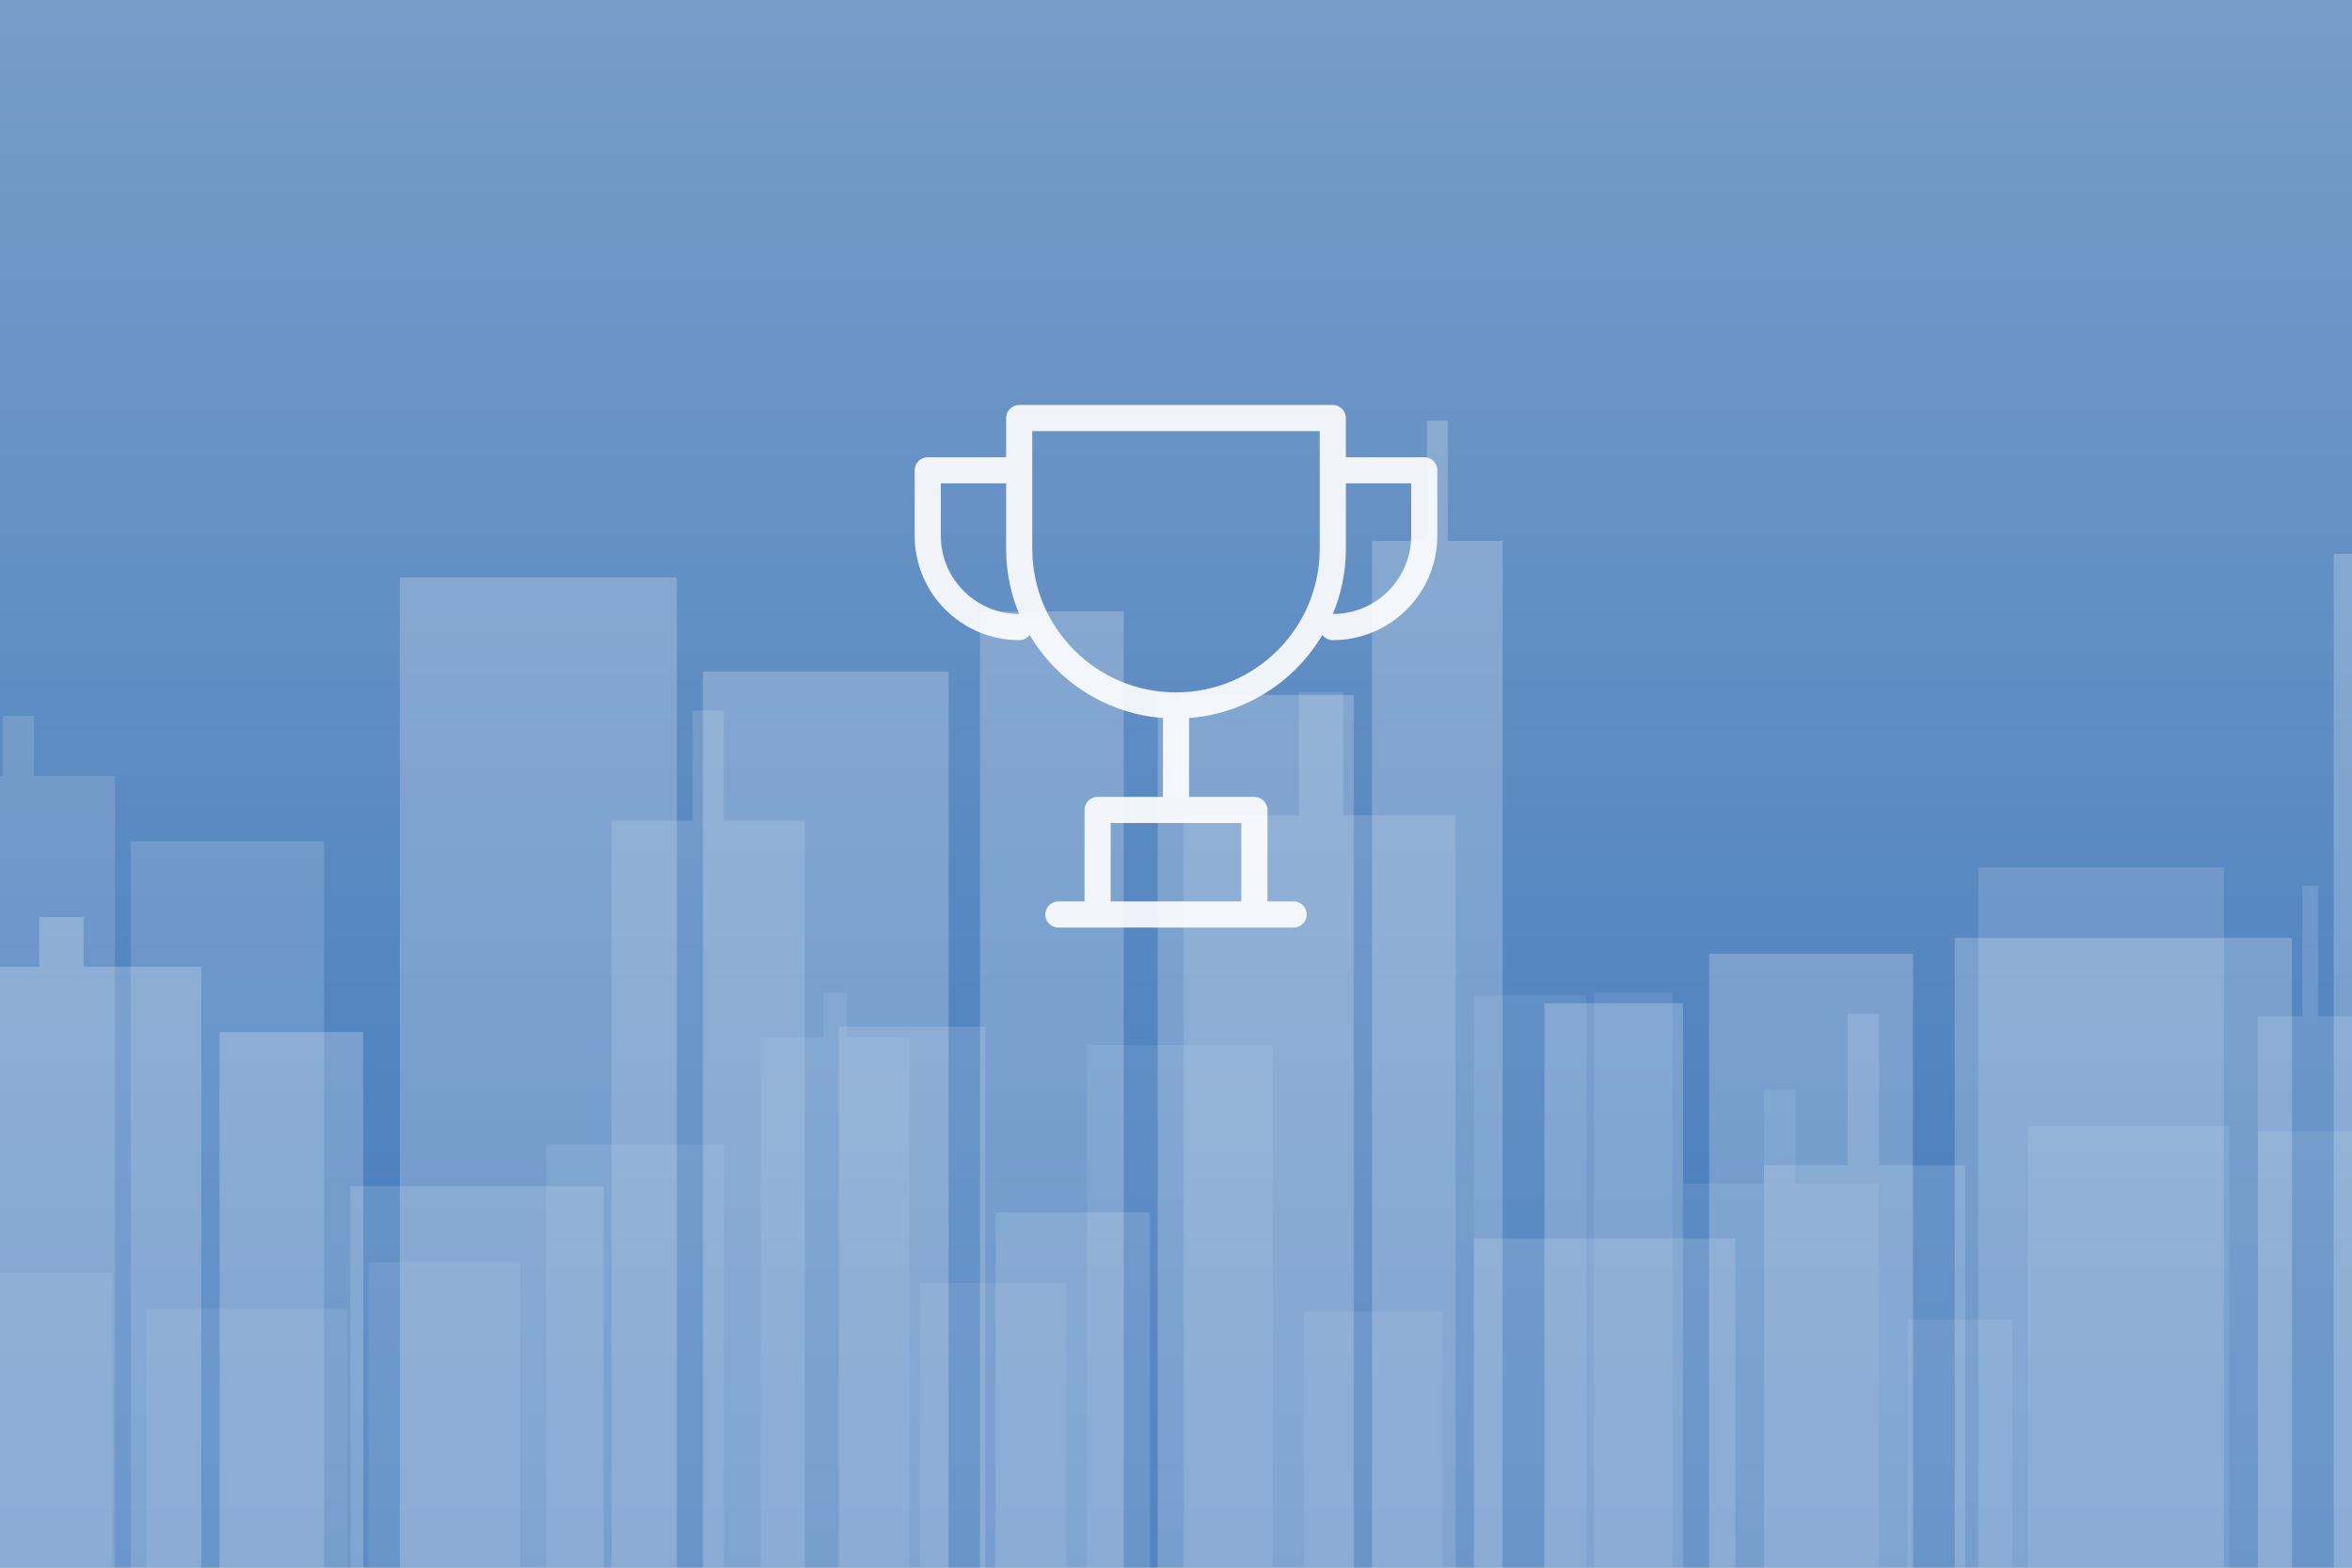
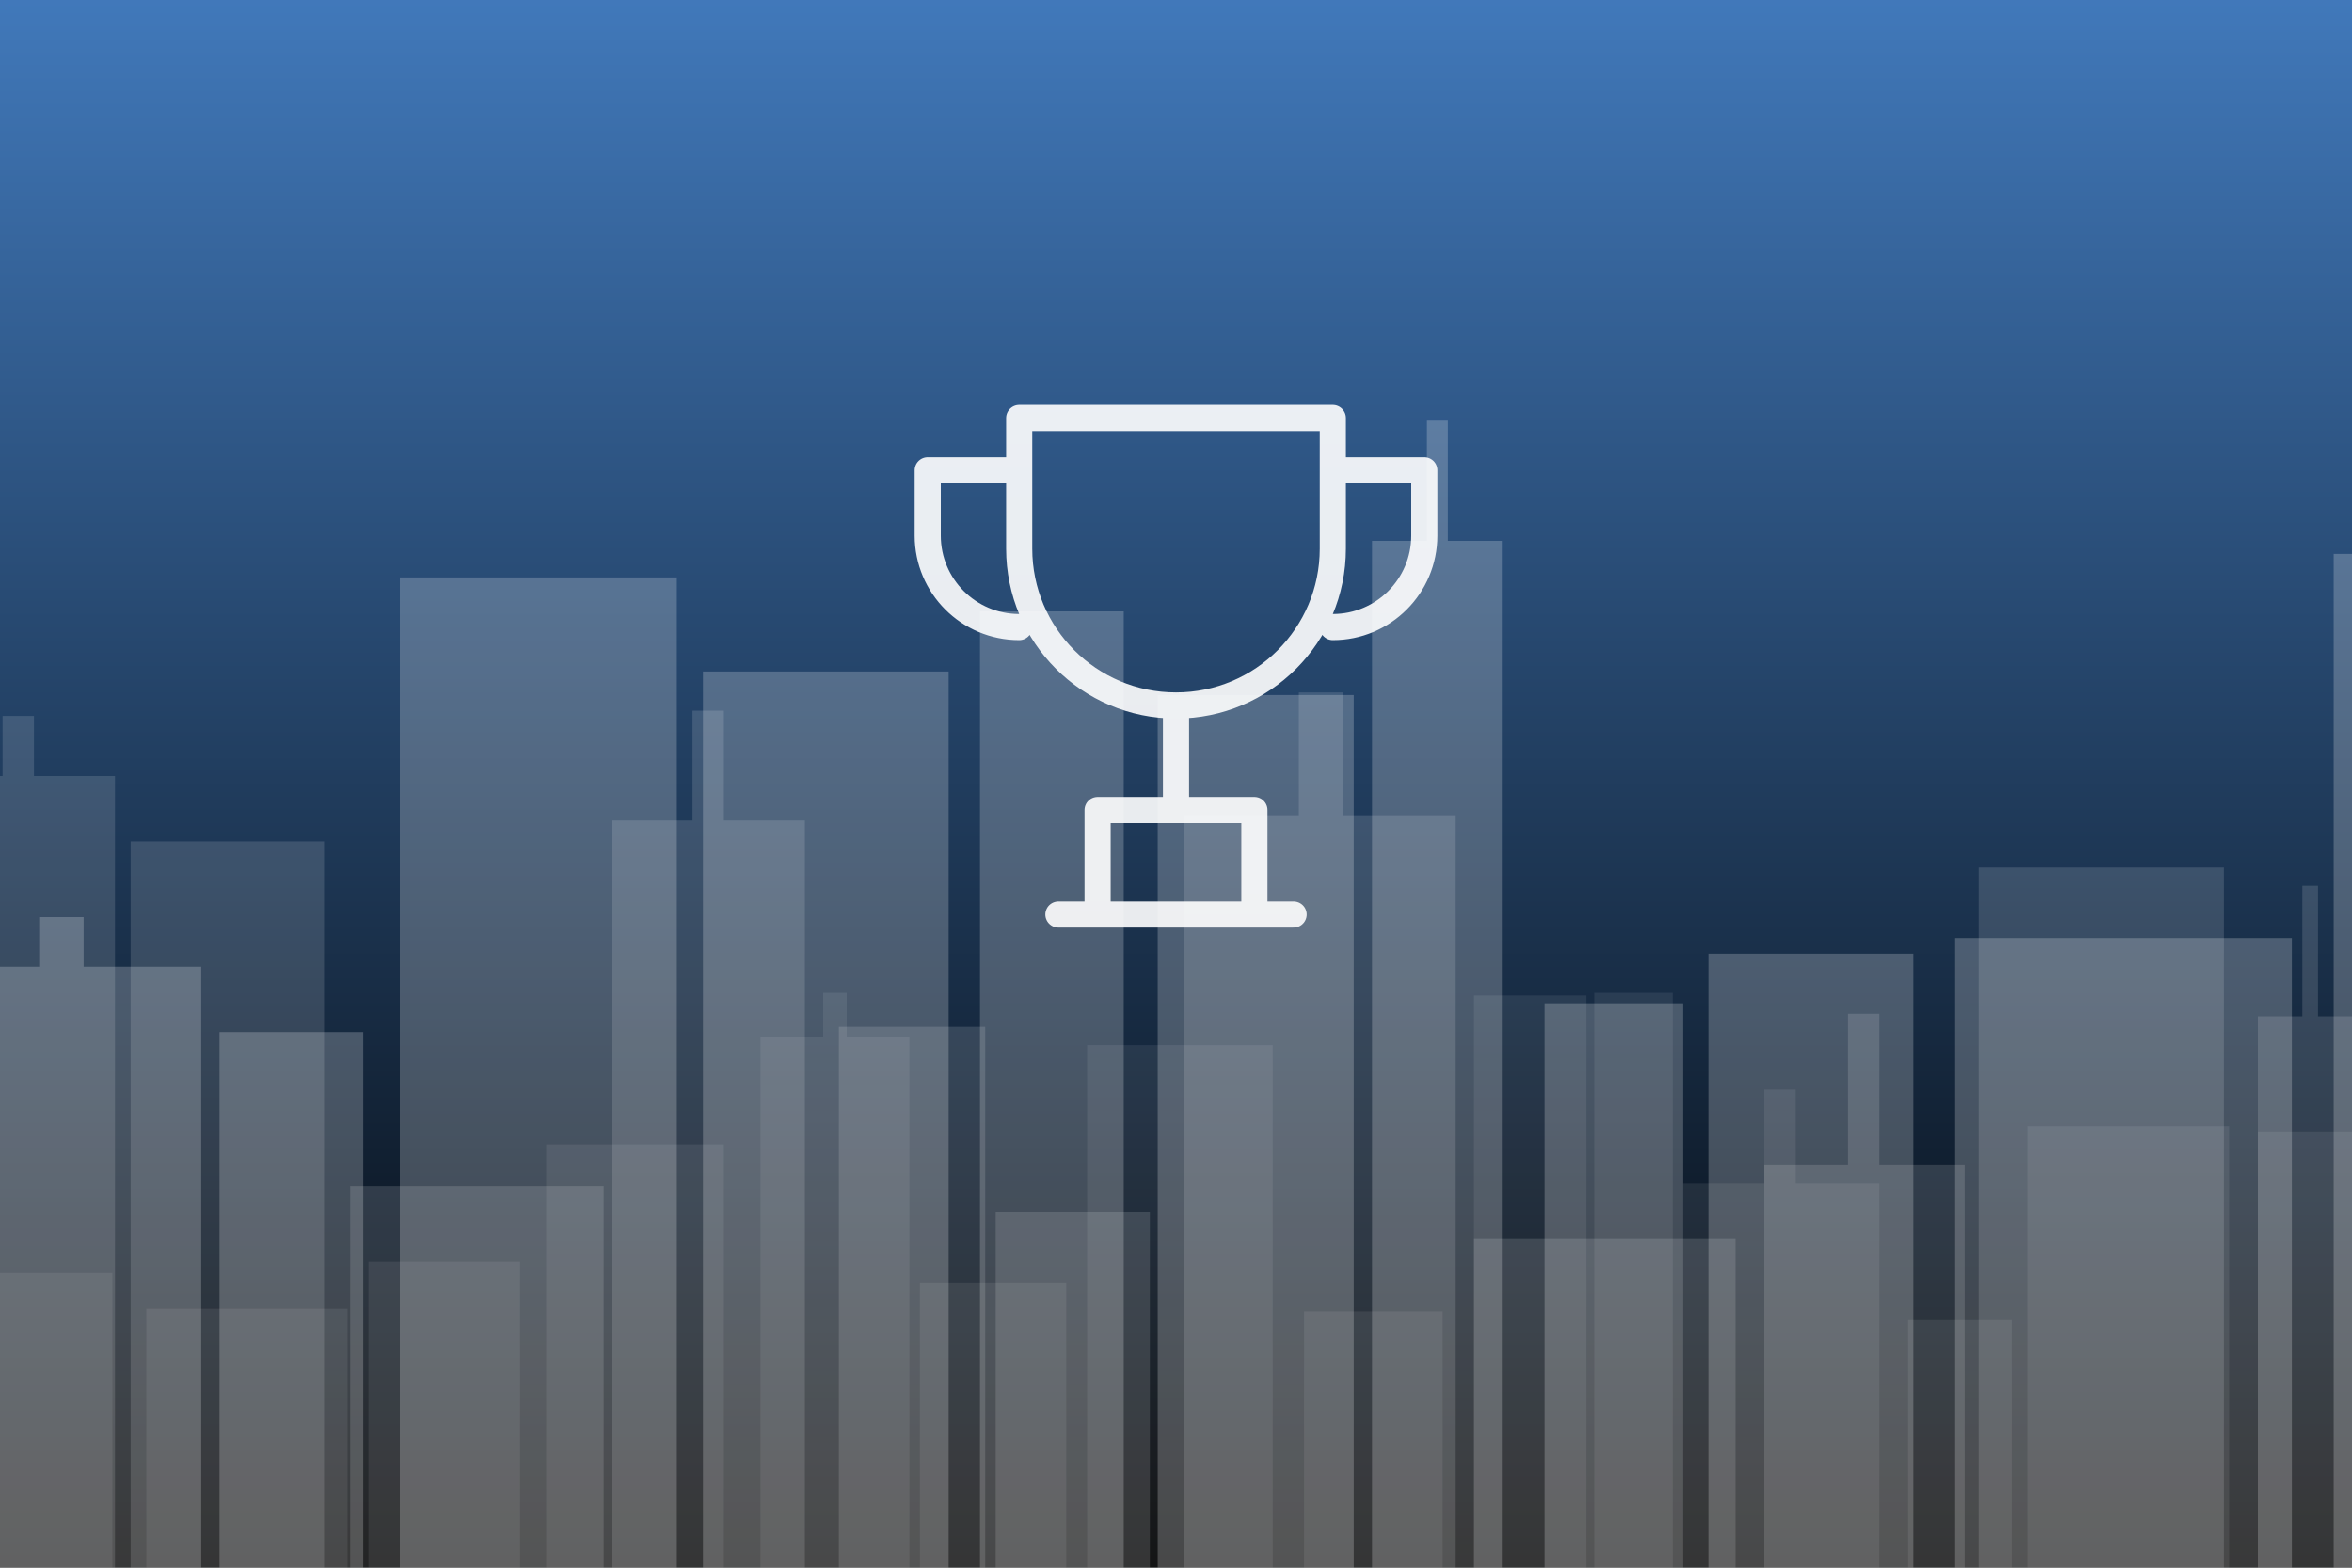
<svg xmlns="http://www.w3.org/2000/svg" viewBox="0 0 900 600" preserveAspectRatio="xMidYMid slice">
  <defs>
    <linearGradient id="g" x1="0" y1="0" x2="0" y2="1">
-       <stop offset="0" stop-color="#779dc9" />
-       <stop offset="1" stop-color="#4179bb" />
+       <stop offset="0" stop-color="#4179bb" />
+       <stop offset="1" stop-color="#000000" />
    </linearGradient>
  </defs>
  <rect width="900" height="600" fill="url(#g)" />
  <g fill="#ffffff" opacity="0.08">
    <rect x="-30" y="487" width="73" height="153" />
    <rect x="56" y="501" width="77" height="139" />
    <rect x="141" y="483" width="58" height="157" />
    <rect x="209" y="438" width="68" height="202" />
    <rect x="291" y="397" width="57" height="243" />
    <rect x="315" y="380" width="9" height="70" />
    <rect x="352" y="491" width="56" height="149" />
    <rect x="416" y="400" width="71" height="240" />
    <rect x="499" y="502" width="53" height="138" />
    <rect x="564" y="381" width="43" height="259" />
    <rect x="610" y="380" width="30" height="260" />
    <rect x="644" y="453" width="75" height="187" />
    <rect x="675" y="417" width="12" height="70" />
    <rect x="730" y="505" width="40" height="135" />
    <rect x="776" y="431" width="77" height="209" />
    <rect x="864" y="433" width="71" height="207" />
  </g>
  <g fill="#ffffff" opacity="0.14">
    <rect x="-30" y="297" width="74" height="343" />
    <rect x="1" y="274" width="12" height="70" />
    <rect x="50" y="322" width="74" height="318" />
    <rect x="134" y="454" width="97" height="186" />
    <rect x="234" y="314" width="74" height="326" />
    <rect x="265" y="272" width="12" height="70" />
    <rect x="321" y="393" width="56" height="247" />
    <rect x="381" y="464" width="59" height="176" />
    <rect x="453" y="312" width="104" height="328" />
    <rect x="497" y="265" width="17" height="70" />
    <rect x="564" y="474" width="100" height="166" />
    <rect x="675" y="446" width="77" height="194" />
    <rect x="707" y="388" width="12" height="70" />
    <rect x="757" y="332" width="94" height="308" />
    <rect x="864" y="389" width="41" height="251" />
    <rect x="881" y="339" width="6" height="70" />
    <rect x="921" y="423" width="46" height="217" />
  </g>
  <g fill="#ffffff" opacity="0.22">
    <rect x="-30" y="370" width="107" height="270" />
    <rect x="15" y="351" width="17" height="70" />
    <rect x="84" y="395" width="55" height="245" />
    <rect x="153" y="221" width="106" height="419" />
    <rect x="269" y="257" width="94" height="383" />
    <rect x="375" y="234" width="55" height="406" />
    <rect x="443" y="266" width="75" height="374" />
    <rect x="525" y="207" width="50" height="433" />
    <rect x="546" y="161" width="8" height="70" />
    <rect x="591" y="384" width="53" height="256" />
    <rect x="654" y="365" width="78" height="275" />
    <rect x="748" y="359" width="129" height="281" />
    <rect x="893" y="212" width="96" height="428" />
    <rect x="933" y="175" width="16" height="70" />
  </g>
  <g transform="translate(450 250)" fill="none" stroke="#ffffff" stroke-width="10" stroke-linecap="round" stroke-linejoin="round" opacity="0.9">
    <path d="M-60 -90h120v50a60 60 0 0 1 -120 0zM-60 -70h-35v25a35 35 0 0 0 35 35M60 -70h35v25a35 35 0 0 1 -35 35M0 20v40M-45 100h90M-30 60h60v40h-60z" />
  </g>
</svg>
